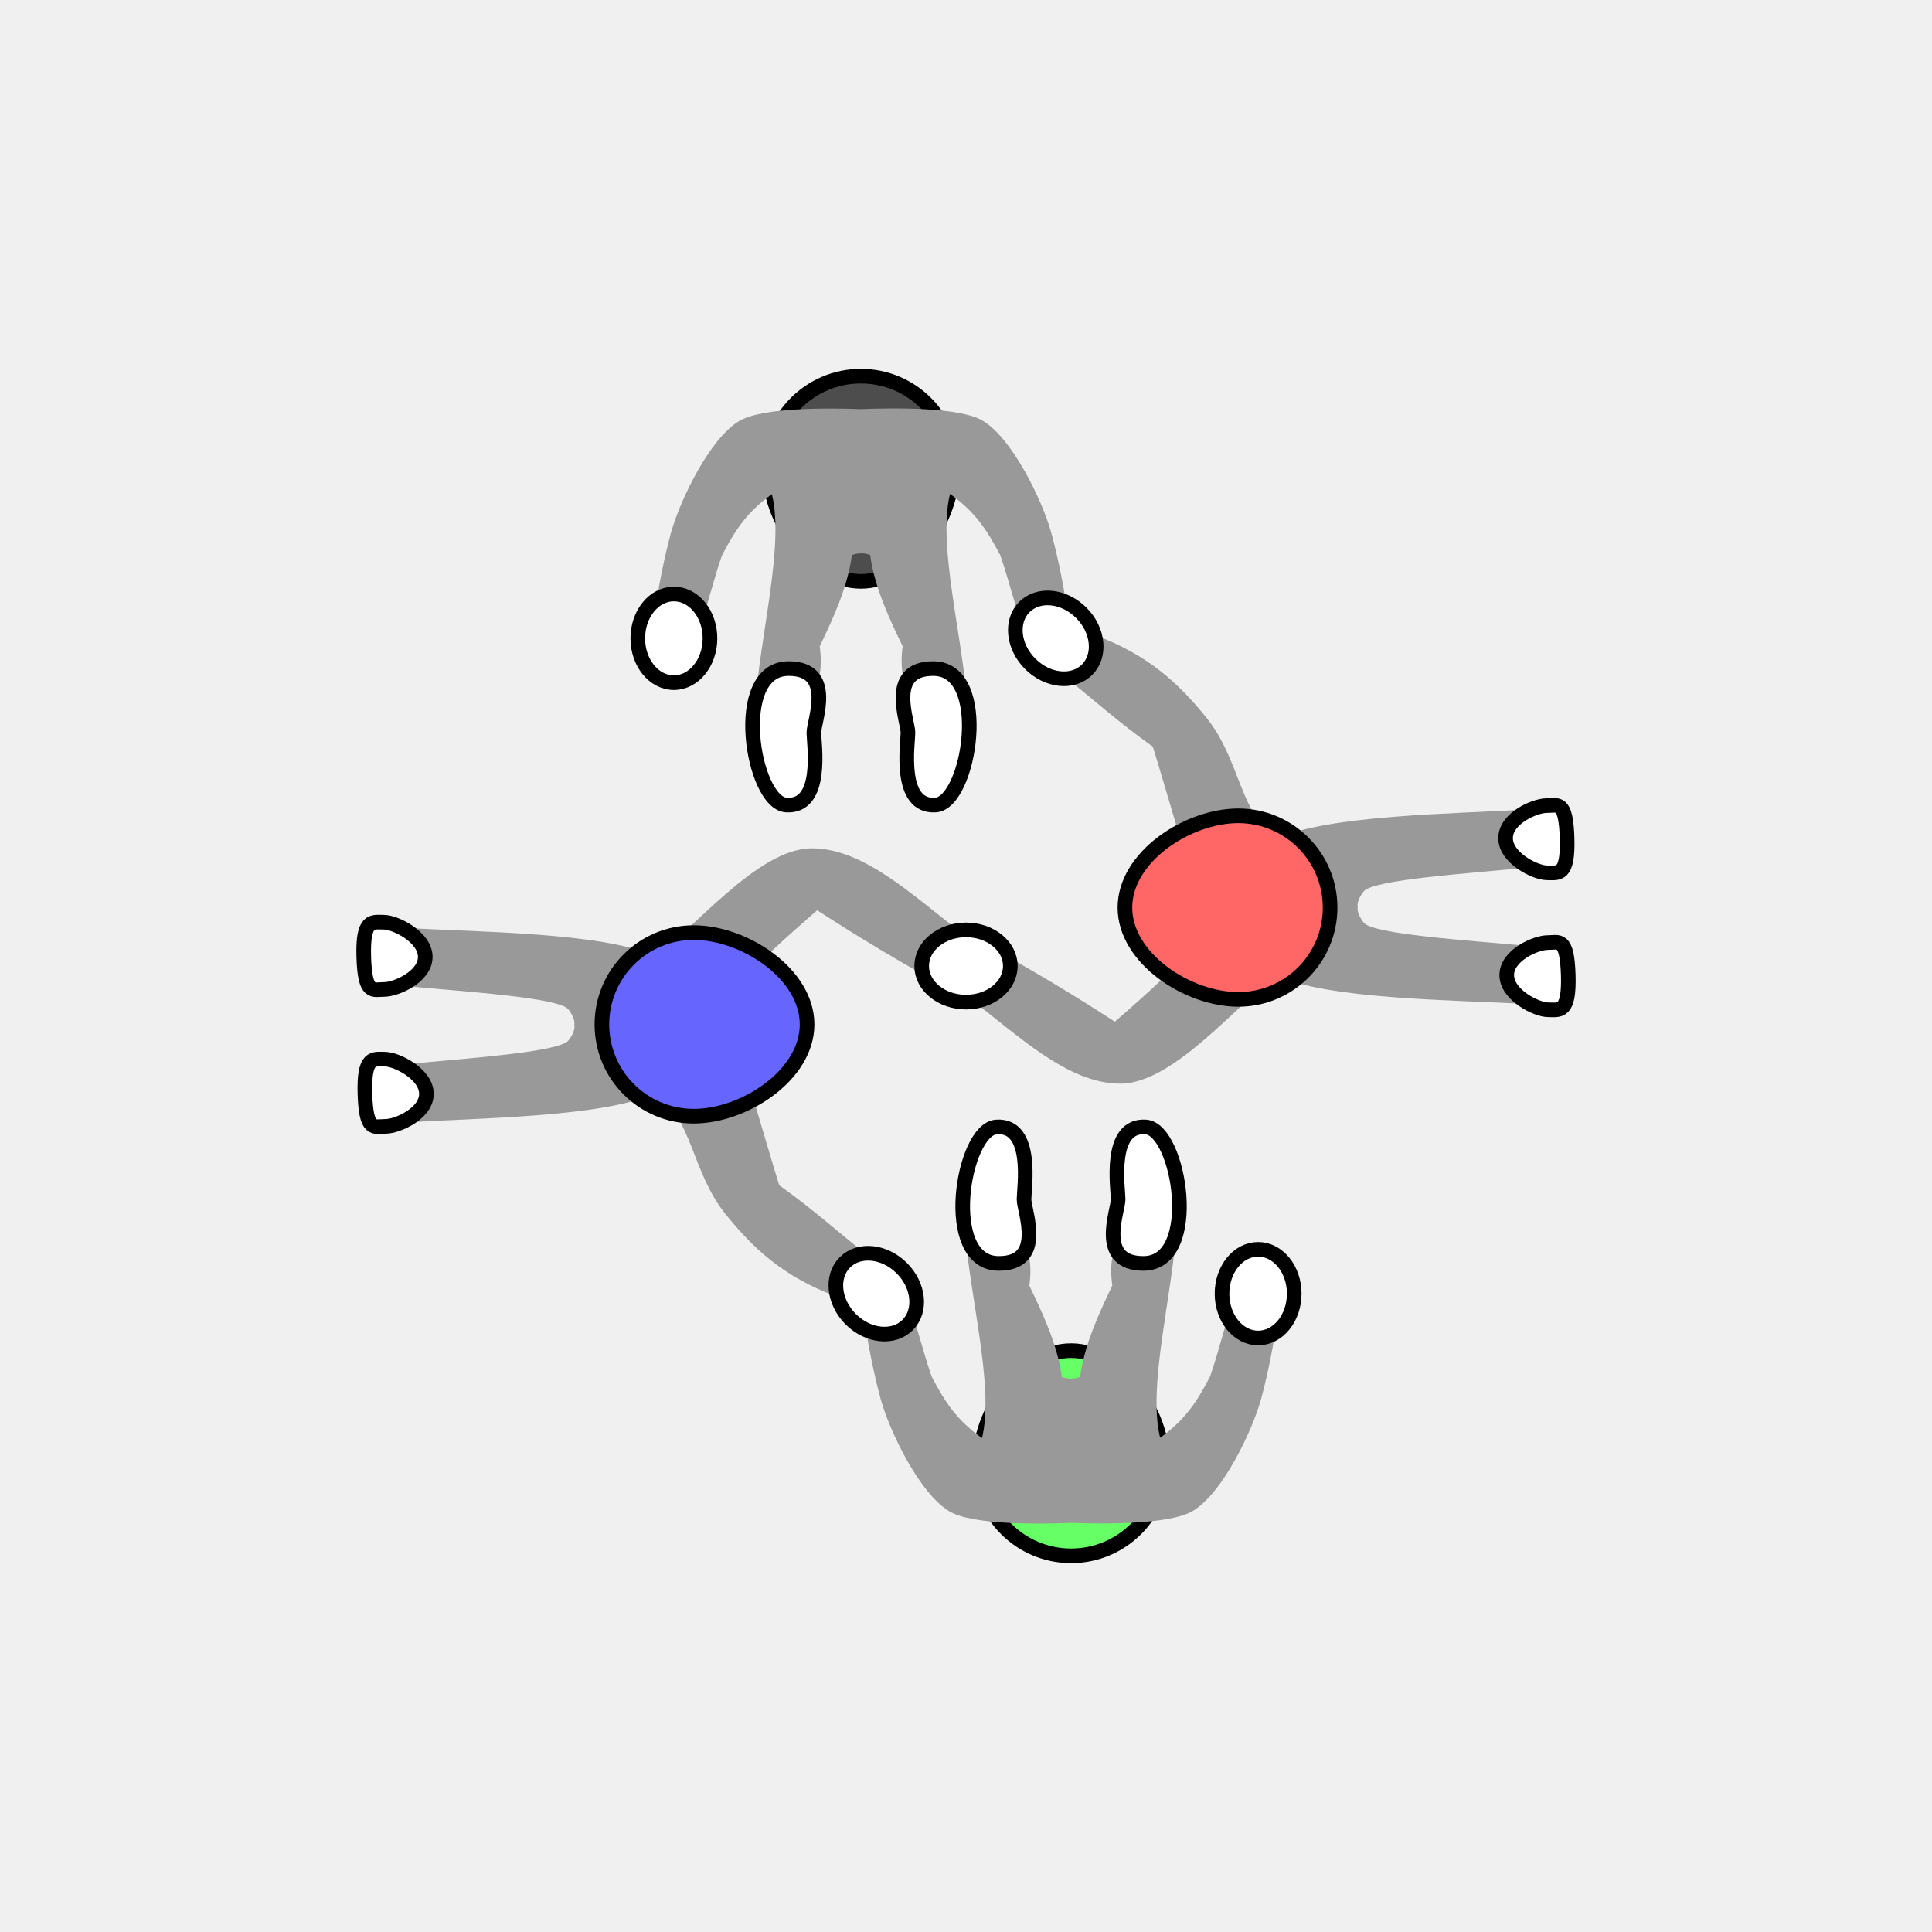
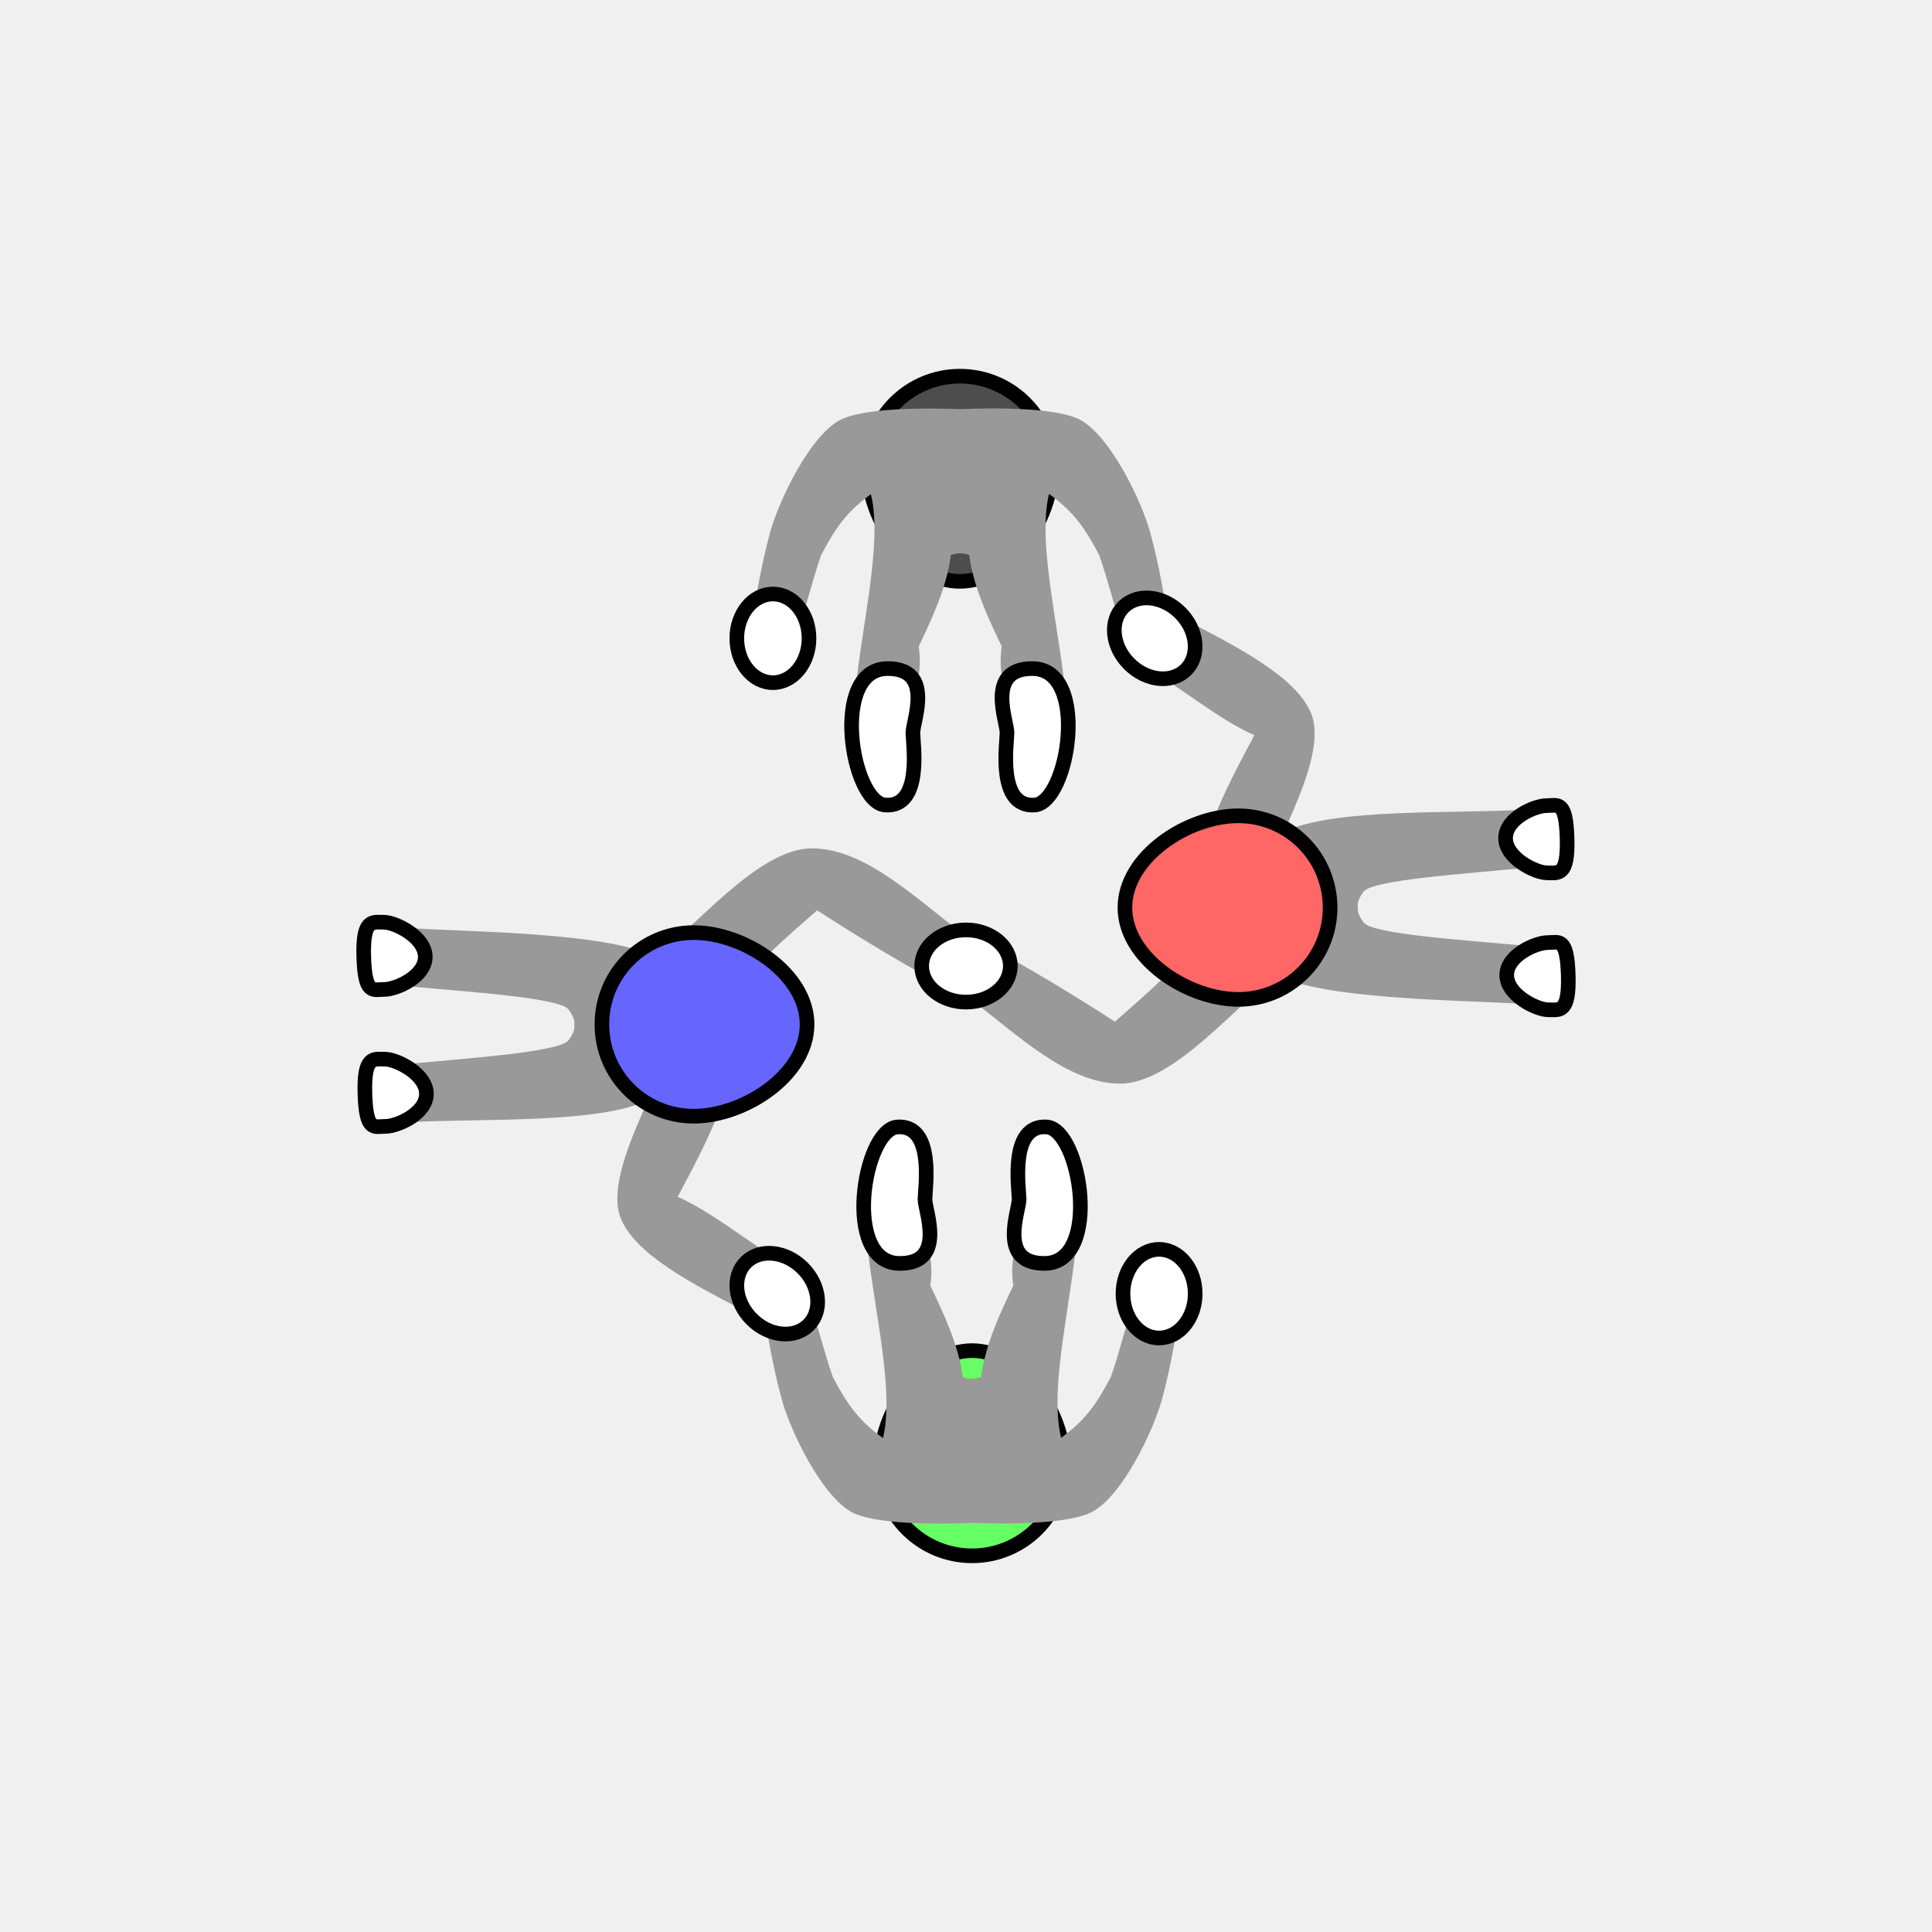
<svg xmlns="http://www.w3.org/2000/svg" width="35mm" height="35mm" viewBox="0 0 35 35" version="1.1" id="svg1" xml:space="preserve">
  <defs id="defs1" />
  <g id="layer1">
-     <path style="fill:#999999;fill-opacity:1;stroke:none;stroke-width:0.265;stroke-dasharray:none;stroke-opacity:1" d="m 16.062,7.559 c -0.262,-0.004 -0.518,0.082 -0.508,0.262 0.072,1.252 0.081,3.577 0.51,4.482 -0.438,0.679 -1.952,1.855 -1.954,2.847 -0.002,0.959 0.888,1.861 1.541,2.73 0.169,0.225 1.136,0.03 1.007,-0.22 -0.568,-1.105 -1.426,-2.411 -1.426,-2.411 0.738,-0.838 1.508,-1.757 2.071,-1.612 0.47,0.226 1.991,0.638 2.912,0.925 0.441,0.623 0.8,1.007 1.445,1.813 0.025,0.28 0.73,-0.328 0.638,-0.594 -0.343,-0.991 -0.8,-1.579 -1.557,-2.189 -0.772,-0.623 -1.759,-0.602 -2.194,-1.283 0.432,-0.904 0.45,-3.23 0.527,-4.482 0.022,-0.359 -1.022,-0.346 -1.057,0.012 -0.101,1.03 -0.213,2.744 -0.428,2.906 -0.121,0.092 -0.211,0.116 -0.279,0.105 -0.068,0.01 -0.16,-0.015 -0.281,-0.107 C 16.814,10.579 16.706,8.866 16.609,7.836 16.593,7.657 16.325,7.563 16.062,7.559 Z" id="path4-6" transform="matrix(0,1,1,0,-0.44519,1.258112)" />
-     <path id="path1-3" style="fill:#6666ff;fill-opacity:1;stroke:#000000;stroke-width:0.265" d="m 12.567,20.221 c 0.918,0 2.054,-0.744 2.054,-1.663 0,-0.918 -1.136,-1.663 -2.054,-1.663 -0.918,0 -1.663,0.744 -1.663,1.663 0,0.918 0.744,1.663 1.663,1.663 z" />
-     <path id="path1-7-1-1" style="fill:#ffffff;stroke:#000000;stroke-width:0.265;stroke-dasharray:none" d="m 6.966,17.924 c 0.207,0 0.738,-0.228 0.738,-0.589 0,-0.361 -0.542,-0.628 -0.749,-0.628 -0.207,0 -0.386,-0.07 -0.365,0.628 0.021,0.698 0.168,0.589 0.375,0.589 z" />
-     <path id="path1-7-1-9-7" style="fill:#ffffff;stroke:#000000;stroke-width:0.265;stroke-dasharray:none" d="m 6.987,20.405 c 0.207,0 0.738,-0.228 0.738,-0.589 0,-0.361 -0.542,-0.628 -0.749,-0.628 -0.207,0 -0.386,-0.07 -0.365,0.628 0.021,0.698 0.168,0.589 0.375,0.589 z" />
-     <path id="path1-3-0-4" style="fill:#66ff66;fill-opacity:1;stroke:#000000;stroke-width:0.265" d="m 17.741,26.522 c 0,-0.918 0.744,-2.054 1.663,-2.054 0.918,0 1.663,1.136 1.663,2.054 0,0.918 -0.744,1.663 -1.663,1.663 -0.918,0 -1.663,-0.744 -1.663,-1.663 z" />
-     <path style="fill:#999999;fill-opacity:1;stroke:none;stroke-width:0.265;stroke-dasharray:none;stroke-opacity:1" d="m 16.191,8.904 c -0.292,-0.008 -0.617,0.099 -0.605,0.301 0.072,1.252 0.534,2.908 0.301,3.852 -0.46,-0.333 -0.661,-0.647 -0.904,-1.109 -0.323,-0.924 -0.432,-1.969 -1.064,-1.953 -0.425,0.011 0.02,1.934 0.141,2.367 0.163,0.583 0.703,1.709 1.24,2.023 0.412,0.241 1.574,0.236 2.197,0.213 0.624,0.025 1.788,0.035 2.201,-0.205 0.538,-0.313 1.081,-1.435 1.246,-2.018 0.122,-0.433 0.575,-2.357 0.15,-2.369 -0.633,-0.019 -0.746,1.029 -1.072,1.951 -0.245,0.461 -0.447,0.774 -0.908,1.105 -0.23,-0.945 0.237,-2.597 0.314,-3.85 0.022,-0.359 -1.02,-0.424 -1.055,-0.066 -0.05,0.515 -0.184,0.627 -0.117,1.156 -0.217,0.453 -0.512,1.061 -0.588,1.654 -0.059,0.022 -0.115,0.03 -0.166,0.029 -0.051,9.3e-5 -0.107,-0.009 -0.166,-0.031 -0.074,-0.593 -0.366,-1.201 -0.582,-1.654 0.069,-0.529 -0.065,-0.641 -0.113,-1.156 -0.015,-0.156 -0.222,-0.234 -0.449,-0.24 z" id="path4-6-3-2-0" transform="matrix(-1,0,0,1,36.90388,12.9905)" />
-     <ellipse style="fill:#ffffff;fill-opacity:1;stroke:#000000;stroke-width:0.265;stroke-dasharray:none;stroke-opacity:1" id="path1-7-2-9-9-1-3" cx="5.347" cy="-27.797" rx="0.654" ry="0.803" transform="rotate(135)" />
-     <ellipse style="fill:#ffffff;fill-opacity:1;stroke:#000000;stroke-width:0.265;stroke-dasharray:none;stroke-opacity:1" id="path1-7-2-9-9-1-9-9" cx="22.792" cy="23.436" rx="0.654" ry="0.803" />
-     <path id="path1-7-1-1-4-1" style="fill:#ffffff;stroke:#000000;stroke-width:0.265;stroke-dasharray:none" d="m 20.758,20.416 c -0.683,-0.048 -0.504,1.103 -0.502,1.31 0.002,0.207 -0.396,1.168 0.463,1.162 1.043,-0.007 0.653,-2.428 0.038,-2.472 z" />
-     <path id="path1-7-1-1-4-5-9" style="fill:#ffffff;stroke:#000000;stroke-width:0.265;stroke-dasharray:none" d="m 18.049,20.416 c 0.683,-0.048 0.504,1.103 0.502,1.31 -0.002,0.207 0.396,1.168 -0.463,1.162 -1.043,-0.007 -0.653,-2.428 -0.038,-2.472 z" />
-     <path style="fill:#999999;fill-opacity:1;stroke:none;stroke-width:0.265;stroke-dasharray:none;stroke-opacity:1" d="m 27.887,17.679 c 0.004,0.262 -0.082,0.518 -0.262,0.508 -1.252,-0.072 -3.577,-0.081 -4.482,-0.51 -0.679,0.438 -1.855,1.952 -2.847,1.954 -0.959,0.002 -1.861,-0.888 -2.73,-1.541 -0.225,-0.169 -0.03,-1.136 0.22,-1.007 1.105,0.568 2.411,1.426 2.411,1.426 0.838,-0.738 1.757,-1.508 1.612,-2.071 -0.226,-0.47 -0.638,-1.991 -0.925,-2.912 -0.623,-0.441 -1.007,-0.8 -1.813,-1.445 -0.28,-0.025 0.328,-0.73 0.594,-0.638 0.991,0.343 1.579,0.8 2.189,1.557 0.623,0.772 0.602,1.759 1.283,2.194 0.904,-0.432 3.23,-0.45 4.482,-0.527 0.359,-0.022 0.346,1.022 -0.012,1.057 -1.03,0.101 -2.744,0.213 -2.906,0.428 -0.092,0.121 -0.116,0.211 -0.105,0.279 -0.01,0.068 0.015,0.16 0.107,0.281 0.163,0.214 1.876,0.321 2.906,0.418 0.179,0.017 0.273,0.285 0.277,0.547 z" id="path4-6-5" />
+     <path style="fill:#999999;fill-opacity:1;stroke:none;stroke-width:0.265;stroke-dasharray:none;stroke-opacity:1" d="m 27.887,17.679 c 0.004,0.262 -0.082,0.518 -0.262,0.508 -1.252,-0.072 -3.577,-0.081 -4.482,-0.51 -0.679,0.438 -1.855,1.952 -2.847,1.954 -0.959,0.002 -1.861,-0.888 -2.73,-1.541 -0.225,-0.169 -0.03,-1.136 0.22,-1.007 1.105,0.568 2.411,1.426 2.411,1.426 0.838,-0.738 1.757,-1.508 1.612,-2.071 -0.376,-0.726 0.428,-2.209 0.915,-3.119 -0.656,-0.289 -1.29,-0.843 -2.128,-1.336 -0.28,-0.025 0.616,-0.887 0.866,-0.757 0.98,0.506 2.031,1.045 2.294,1.708 0.243,0.612 -0.319,1.688 -0.487,2.131 0.904,-0.432 3.1,-0.32 4.352,-0.397 0.359,-0.022 0.346,1.022 -0.012,1.057 -1.03,0.101 -2.744,0.213 -2.906,0.428 -0.092,0.121 -0.116,0.211 -0.105,0.279 -0.01,0.068 0.015,0.16 0.107,0.281 0.163,0.214 1.876,0.321 2.906,0.418 0.179,0.017 0.273,0.285 0.277,0.547 z" id="path4-6-5" />
    <path id="path1-3-6" style="fill:#ff6666;fill-opacity:1;stroke:#000000;stroke-width:0.265" d="m 22.433,14.779 c -0.918,0 -2.054,0.744 -2.054,1.663 0,0.918 1.136,1.663 2.054,1.663 0.918,0 1.663,-0.744 1.663,-1.663 0,-0.918 -0.744,-1.663 -1.663,-1.663 z" />
    <path id="path1-7-1-1-6" style="fill:#ffffff;stroke:#000000;stroke-width:0.265;stroke-dasharray:none" d="m 28.034,17.076 c -0.207,0 -0.738,0.228 -0.738,0.589 0,0.361 0.542,0.628 0.749,0.628 0.207,0 0.386,0.07 0.365,-0.628 -0.021,-0.698 -0.168,-0.589 -0.375,-0.589 z" />
    <path id="path1-7-1-9-7-4" style="fill:#ffffff;stroke:#000000;stroke-width:0.265;stroke-dasharray:none" d="m 28.013,14.595 c -0.207,0 -0.738,0.228 -0.738,0.589 0,0.361 0.542,0.628 0.749,0.628 0.207,0 0.386,0.07 0.365,-0.628 -0.021,-0.698 -0.168,-0.589 -0.375,-0.589 z" />
-     <path id="path1-3-0-4-0" style="fill:#4d4d4d;fill-opacity:1;stroke:#000000;stroke-width:0.265" d="m 17.259,8.478 c 0,0.918 -0.744,2.054 -1.663,2.054 -0.918,0 -1.663,-1.136 -1.663,-2.054 0,-0.918 0.744,-1.663 1.663,-1.663 0.918,0 1.663,0.744 1.663,1.663 z" />
-     <path style="fill:#999999;fill-opacity:1;stroke:none;stroke-width:0.265;stroke-dasharray:none;stroke-opacity:1" d="m 16.191,8.904 c -0.292,-0.008 -0.617,0.099 -0.605,0.301 0.072,1.252 0.534,2.908 0.301,3.852 -0.46,-0.333 -0.661,-0.647 -0.904,-1.109 -0.323,-0.924 -0.432,-1.969 -1.064,-1.953 -0.425,0.011 0.02,1.934 0.141,2.367 0.163,0.583 0.703,1.709 1.24,2.023 0.412,0.241 1.574,0.236 2.197,0.213 0.624,0.025 1.788,0.035 2.201,-0.205 0.538,-0.313 1.081,-1.435 1.246,-2.018 0.122,-0.433 0.575,-2.357 0.15,-2.369 -0.633,-0.019 -0.746,1.029 -1.072,1.951 -0.245,0.461 -0.447,0.774 -0.908,1.105 -0.23,-0.945 0.237,-2.597 0.314,-3.85 0.022,-0.359 -1.02,-0.424 -1.055,-0.066 -0.05,0.515 -0.184,0.627 -0.117,1.156 -0.217,0.453 -0.512,1.061 -0.588,1.654 -0.059,0.022 -0.115,0.03 -0.166,0.029 -0.051,9.3e-5 -0.107,-0.009 -0.166,-0.031 -0.074,-0.593 -0.366,-1.201 -0.582,-1.654 0.069,-0.529 -0.065,-0.641 -0.113,-1.156 -0.015,-0.156 -0.222,-0.234 -0.449,-0.24 z" id="path4-6-3-2-0-4" transform="matrix(1,0,0,-1,-1.903879,22.0095)" />
-     <ellipse style="fill:#ffffff;fill-opacity:1;stroke:#000000;stroke-width:0.265;stroke-dasharray:none;stroke-opacity:1" id="path1-7-2-9-9-1-3-6" cx="5.347" cy="21.701" rx="0.654" ry="0.803" transform="rotate(-45)" />
-     <ellipse style="fill:#ffffff;fill-opacity:1;stroke:#000000;stroke-width:0.265;stroke-dasharray:none;stroke-opacity:1" id="path1-7-2-9-9-1-9-9-2" cx="-12.208" cy="-11.564" rx="0.654" ry="0.803" transform="scale(-1)" />
-     <path id="path1-7-1-1-4-1-6" style="fill:#ffffff;stroke:#000000;stroke-width:0.265;stroke-dasharray:none" d="m 14.242,14.584 c 0.683,0.048 0.504,-1.103 0.502,-1.31 -0.002,-0.207 0.396,-1.168 -0.463,-1.162 -1.043,0.007 -0.653,2.428 -0.038,2.472 z" />
-     <path id="path1-7-1-1-4-5-9-7" style="fill:#ffffff;stroke:#000000;stroke-width:0.265;stroke-dasharray:none" d="m 16.951,14.584 c -0.683,0.048 -0.504,-1.103 -0.502,-1.31 0.002,-0.207 -0.396,-1.168 0.463,-1.162 1.043,0.007 0.653,2.428 0.038,2.472 z" />
+     <path id="path1-3-0-4-0" style="fill:#4d4d4d;fill-opacity:1;stroke:#000000;stroke-width:0.265" d="m 19.053,8.478 c 0,0.918 -0.744,2.054 -1.663,2.054 -0.918,0 -1.663,-1.136 -1.663,-2.054 0,-0.918 0.744,-1.663 1.663,-1.663 0.918,0 1.663,0.744 1.663,1.663 z" />
+     <path style="fill:#999999;fill-opacity:1;stroke:none;stroke-width:0.265;stroke-dasharray:none;stroke-opacity:1" d="m 16.191,8.904 c -0.292,-0.008 -0.617,0.099 -0.605,0.301 0.072,1.252 0.534,2.908 0.301,3.852 -0.46,-0.333 -0.661,-0.647 -0.904,-1.109 -0.323,-0.924 -0.432,-1.969 -1.064,-1.953 -0.425,0.011 0.02,1.934 0.141,2.367 0.163,0.583 0.703,1.709 1.24,2.023 0.412,0.241 1.574,0.236 2.197,0.213 0.624,0.025 1.788,0.035 2.201,-0.205 0.538,-0.313 1.081,-1.435 1.246,-2.018 0.122,-0.433 0.575,-2.357 0.15,-2.369 -0.633,-0.019 -0.746,1.029 -1.072,1.951 -0.245,0.461 -0.447,0.774 -0.908,1.105 -0.23,-0.945 0.237,-2.597 0.314,-3.85 0.022,-0.359 -1.02,-0.424 -1.055,-0.066 -0.05,0.515 -0.184,0.627 -0.117,1.156 -0.217,0.453 -0.512,1.061 -0.588,1.654 -0.059,0.022 -0.115,0.03 -0.166,0.029 -0.051,9.3e-5 -0.107,-0.009 -0.166,-0.031 -0.074,-0.593 -0.366,-1.201 -0.582,-1.654 0.069,-0.529 -0.065,-0.641 -0.113,-1.156 -0.015,-0.156 -0.222,-0.234 -0.449,-0.24 z" id="path4-6-3-2-0-4" transform="matrix(1,0,0,-1,-0.1100229,22.0095)" />
+     <ellipse style="fill:#ffffff;fill-opacity:1;stroke:#000000;stroke-width:0.265;stroke-dasharray:none;stroke-opacity:1" id="path1-7-2-9-9-1-3-6" cx="6.615" cy="22.969" rx="0.654" ry="0.803" transform="rotate(-45)" />
+     <ellipse style="fill:#ffffff;fill-opacity:1;stroke:#000000;stroke-width:0.265;stroke-dasharray:none;stroke-opacity:1" id="path1-7-2-9-9-1-9-9-2" cx="-14.002" cy="-11.564" rx="0.654" ry="0.803" transform="scale(-1)" />
+     <path id="path1-7-1-1-4-1-6" style="fill:#ffffff;stroke:#000000;stroke-width:0.265;stroke-dasharray:none" d="m 16.036,14.584 c 0.683,0.048 0.504,-1.103 0.502,-1.31 -0.002,-0.207 0.396,-1.168 -0.463,-1.162 -1.043,0.007 -0.653,2.428 -0.038,2.472 z" />
+     <path id="path1-7-1-1-4-5-9-7" style="fill:#ffffff;stroke:#000000;stroke-width:0.265;stroke-dasharray:none" d="m 18.745,14.584 c -0.683,0.048 -0.504,-1.103 -0.502,-1.31 0.002,-0.207 -0.396,-1.168 0.463,-1.162 1.043,0.007 0.653,2.428 0.038,2.472 z" />
+     <path style="fill:#999999;fill-opacity:1;stroke:none;stroke-width:0.265;stroke-dasharray:none;stroke-opacity:1" d="m 7.113,17.321 c -0.004,-0.262 0.082,-0.518 0.262,-0.508 1.252,0.072 3.577,0.081 4.482,0.51 0.679,-0.438 1.855,-1.952 2.847,-1.954 0.959,-0.002 1.861,0.888 2.73,1.541 0.225,0.169 0.03,1.136 -0.22,1.007 -1.105,-0.568 -2.411,-1.426 -2.411,-1.426 -0.838,0.738 -1.757,1.508 -1.612,2.071 0.376,0.726 -0.428,2.209 -0.915,3.119 0.656,0.289 1.29,0.843 2.128,1.336 0.28,0.025 -0.616,0.887 -0.866,0.757 -0.98,-0.506 -2.031,-1.045 -2.294,-1.708 -0.243,-0.612 0.319,-1.688 0.487,-2.131 -0.904,0.432 -3.1,0.32 -4.352,0.397 -0.359,0.022 -0.346,-1.022 0.012,-1.057 1.03,-0.101 2.744,-0.213 2.906,-0.428 C 10.391,18.725 10.415,18.635 10.404,18.567 10.415,18.498 10.389,18.406 10.297,18.285 10.134,18.072 8.421,17.964 7.391,17.867 7.212,17.851 7.117,17.583 7.113,17.321 Z" id="path4-6-5-5" />
+     <path id="path1-3-6-6" style="fill:#6666ff;fill-opacity:1;stroke:#000000;stroke-width:0.265" d="m 12.567,20.221 c 0.918,0 2.054,-0.744 2.054,-1.663 0,-0.918 -1.136,-1.663 -2.054,-1.663 -0.918,0 -1.663,0.744 -1.663,1.663 0,0.918 0.744,1.663 1.663,1.663 z" />
+     <path id="path1-7-1-1-6-2" style="fill:#ffffff;stroke:#000000;stroke-width:0.265;stroke-dasharray:none" d="m 6.966,17.924 c 0.207,0 0.738,-0.228 0.738,-0.589 0,-0.361 -0.542,-0.628 -0.749,-0.628 -0.207,0 -0.386,-0.07 -0.365,0.628 0.021,0.698 0.168,0.589 0.375,0.589 z" />
+     <path id="path1-7-1-9-7-4-9" style="fill:#ffffff;stroke:#000000;stroke-width:0.265;stroke-dasharray:none" d="m 6.987,20.405 c 0.207,0 0.738,-0.228 0.738,-0.589 0,-0.361 -0.542,-0.628 -0.749,-0.628 -0.207,0 -0.386,-0.07 -0.365,0.628 0.021,0.698 0.168,0.589 0.375,0.589 z" />
+     <path id="path1-3-0-4-0-1" style="fill:#66ff66;fill-opacity:1;stroke:#000000;stroke-width:0.265" d="m 15.947,26.522 c 0,-0.918 0.744,-2.054 1.663,-2.054 0.918,0 1.663,1.136 1.663,2.054 0,0.918 -0.744,1.663 -1.663,1.663 -0.918,0 -1.663,-0.744 -1.663,-1.663 z" />
+     <path style="fill:#999999;fill-opacity:1;stroke:none;stroke-width:0.265;stroke-dasharray:none;stroke-opacity:1" d="m 16.191,8.904 c -0.292,-0.008 -0.617,0.099 -0.605,0.301 0.072,1.252 0.534,2.908 0.301,3.852 -0.46,-0.333 -0.661,-0.647 -0.904,-1.109 -0.323,-0.924 -0.432,-1.969 -1.064,-1.953 -0.425,0.011 0.02,1.934 0.141,2.367 0.163,0.583 0.703,1.709 1.24,2.023 0.412,0.241 1.574,0.236 2.197,0.213 0.624,0.025 1.788,0.035 2.201,-0.205 0.538,-0.313 1.081,-1.435 1.246,-2.018 0.122,-0.433 0.575,-2.357 0.15,-2.369 -0.633,-0.019 -0.746,1.029 -1.072,1.951 -0.245,0.461 -0.447,0.774 -0.908,1.105 -0.23,-0.945 0.237,-2.597 0.314,-3.85 0.022,-0.359 -1.02,-0.424 -1.055,-0.066 -0.05,0.515 -0.184,0.627 -0.117,1.156 -0.217,0.453 -0.512,1.061 -0.588,1.654 -0.059,0.022 -0.115,0.03 -0.166,0.029 -0.051,9.3e-5 -0.107,-0.009 -0.166,-0.031 -0.074,-0.593 -0.366,-1.201 -0.582,-1.654 0.069,-0.529 -0.065,-0.641 -0.113,-1.156 -0.015,-0.156 -0.222,-0.234 -0.449,-0.24 z" id="path4-6-3-2-0-4-2" transform="matrix(-1,0,0,1,35.11002,12.9905)" />
+     <ellipse style="fill:#ffffff;fill-opacity:1;stroke:#000000;stroke-width:0.265;stroke-dasharray:none;stroke-opacity:1" id="path1-7-2-9-9-1-3-6-7" cx="6.615" cy="-26.528" rx="0.654" ry="0.803" transform="rotate(135)" />
+     <ellipse style="fill:#ffffff;fill-opacity:1;stroke:#000000;stroke-width:0.265;stroke-dasharray:none;stroke-opacity:1" id="path1-7-2-9-9-1-9-9-2-0" cx="20.998" cy="23.436" rx="0.654" ry="0.803" />
+     <path id="path1-7-1-1-4-1-6-9" style="fill:#ffffff;stroke:#000000;stroke-width:0.265;stroke-dasharray:none" d="m 18.964,20.416 c -0.683,-0.048 -0.504,1.103 -0.502,1.31 0.002,0.207 -0.396,1.168 0.463,1.162 1.043,-0.007 0.653,-2.428 0.038,-2.472 z" />
+     <path id="path1-7-1-1-4-5-9-7-3" style="fill:#ffffff;stroke:#000000;stroke-width:0.265;stroke-dasharray:none" d="m 16.255,20.416 c 0.683,-0.048 0.504,1.103 0.502,1.31 -0.002,0.207 0.396,1.168 -0.463,1.162 -1.043,-0.007 -0.653,-2.428 -0.038,-2.472 z" />
    <ellipse style="fill:#ffffff;fill-opacity:1;stroke:#000000;stroke-width:0.265;stroke-dasharray:none;stroke-opacity:1" id="path1-7-2-9-9" cx="-17.5" cy="-17.5" rx="0.654" ry="0.803" transform="matrix(0,-1,-1,0,0,0)" />
  </g>
</svg>
